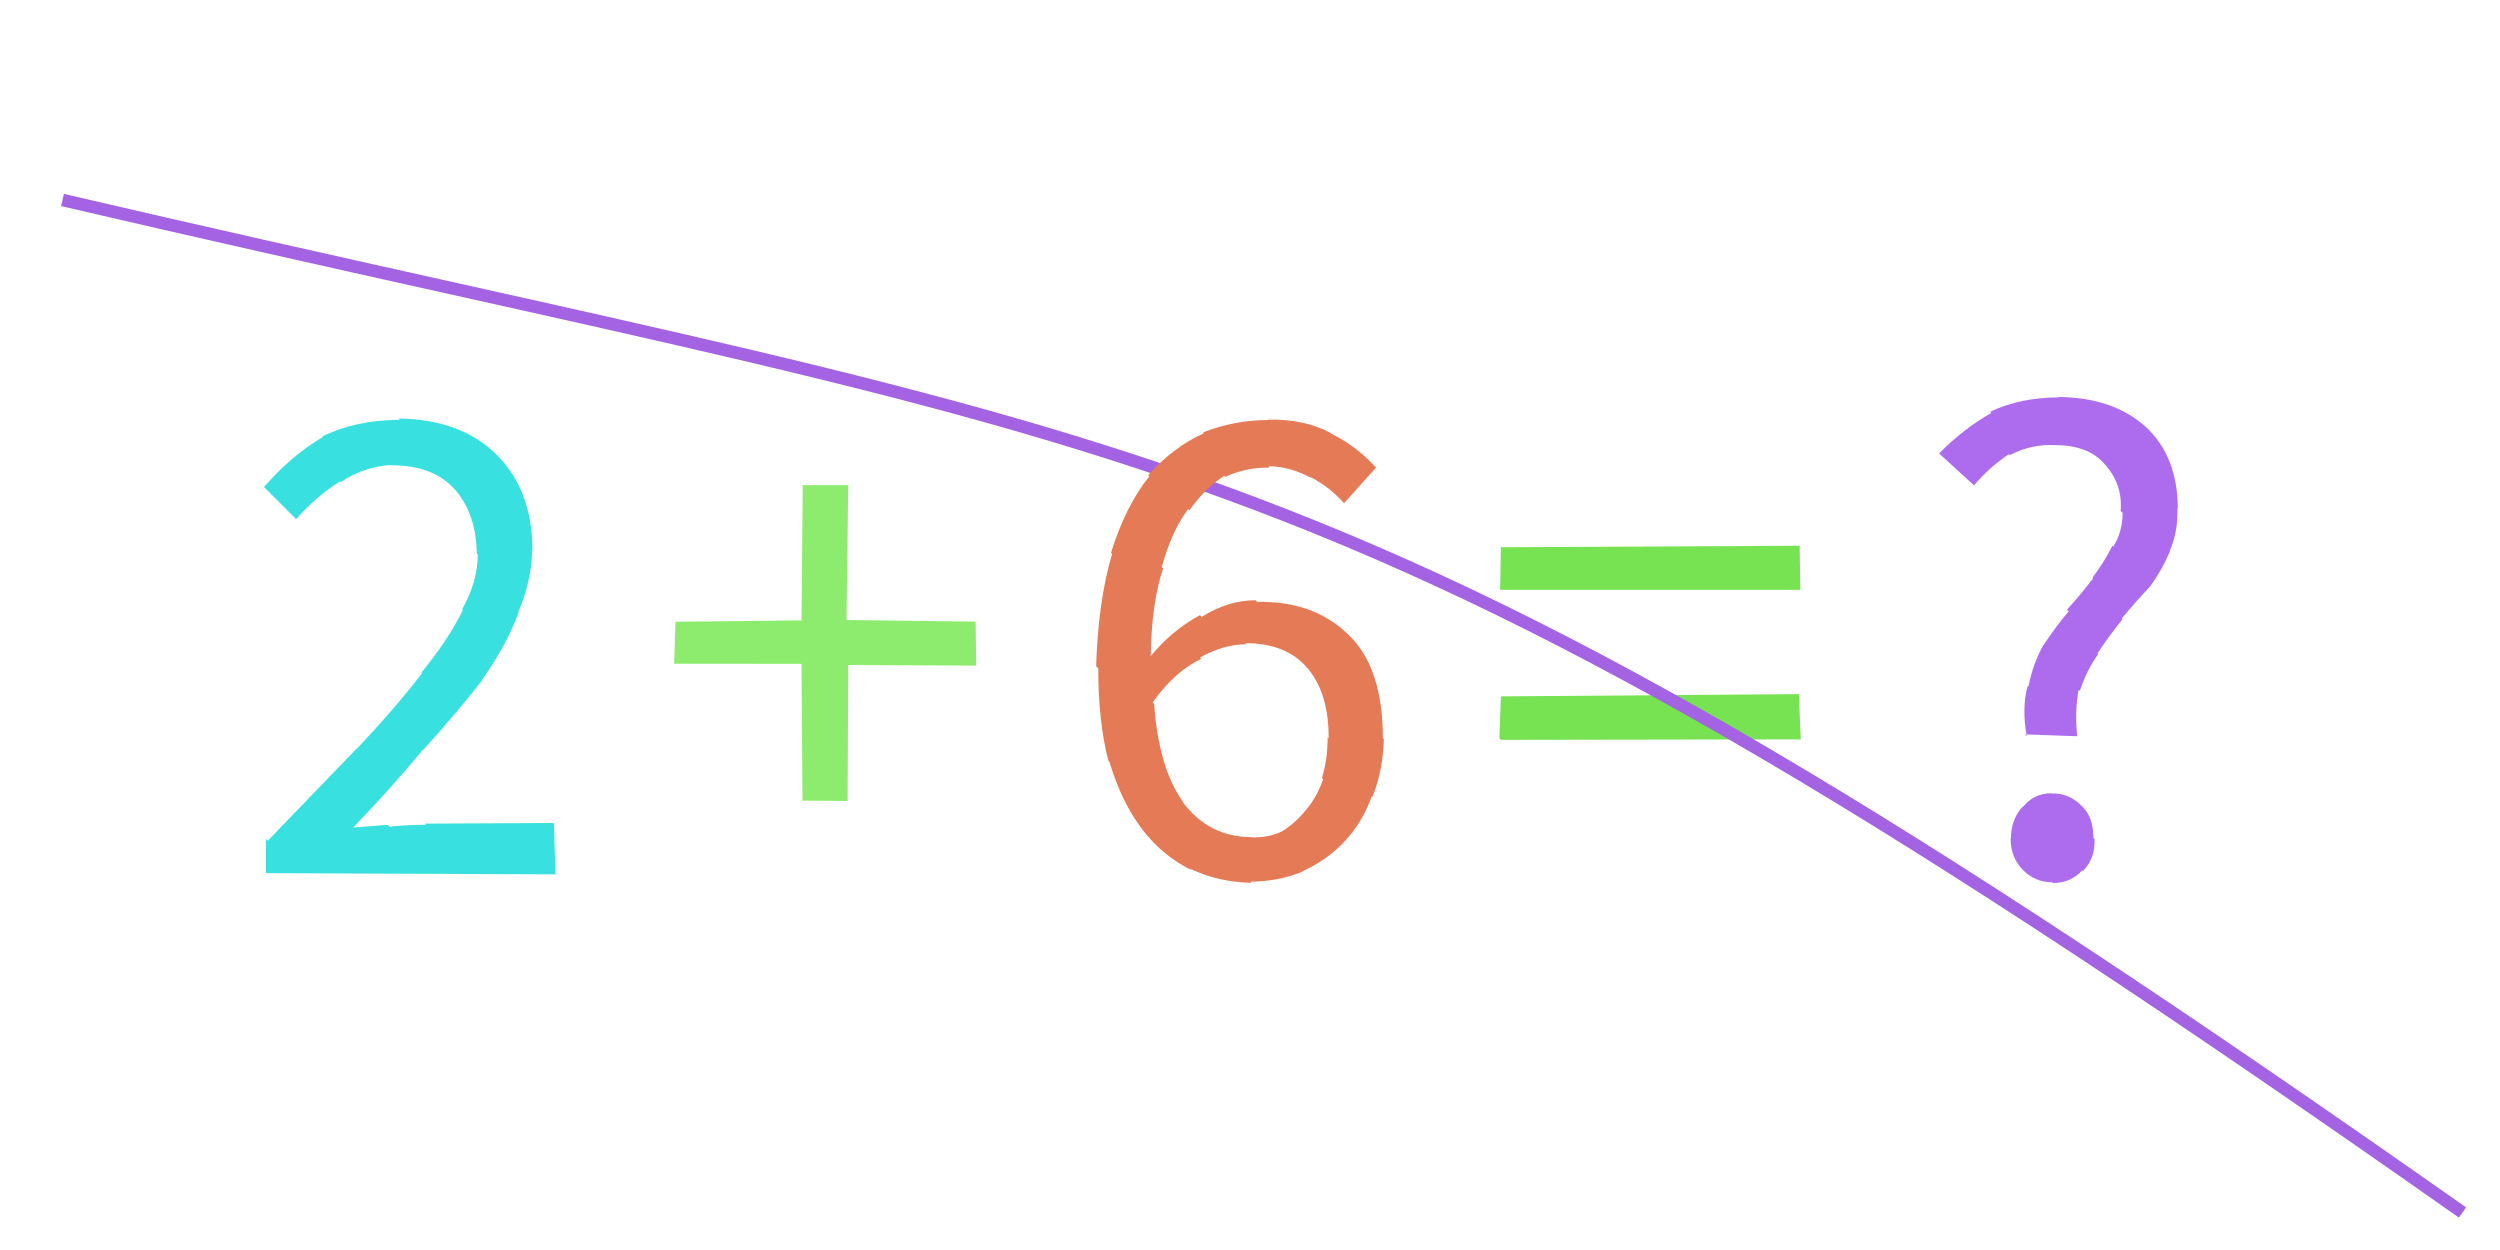
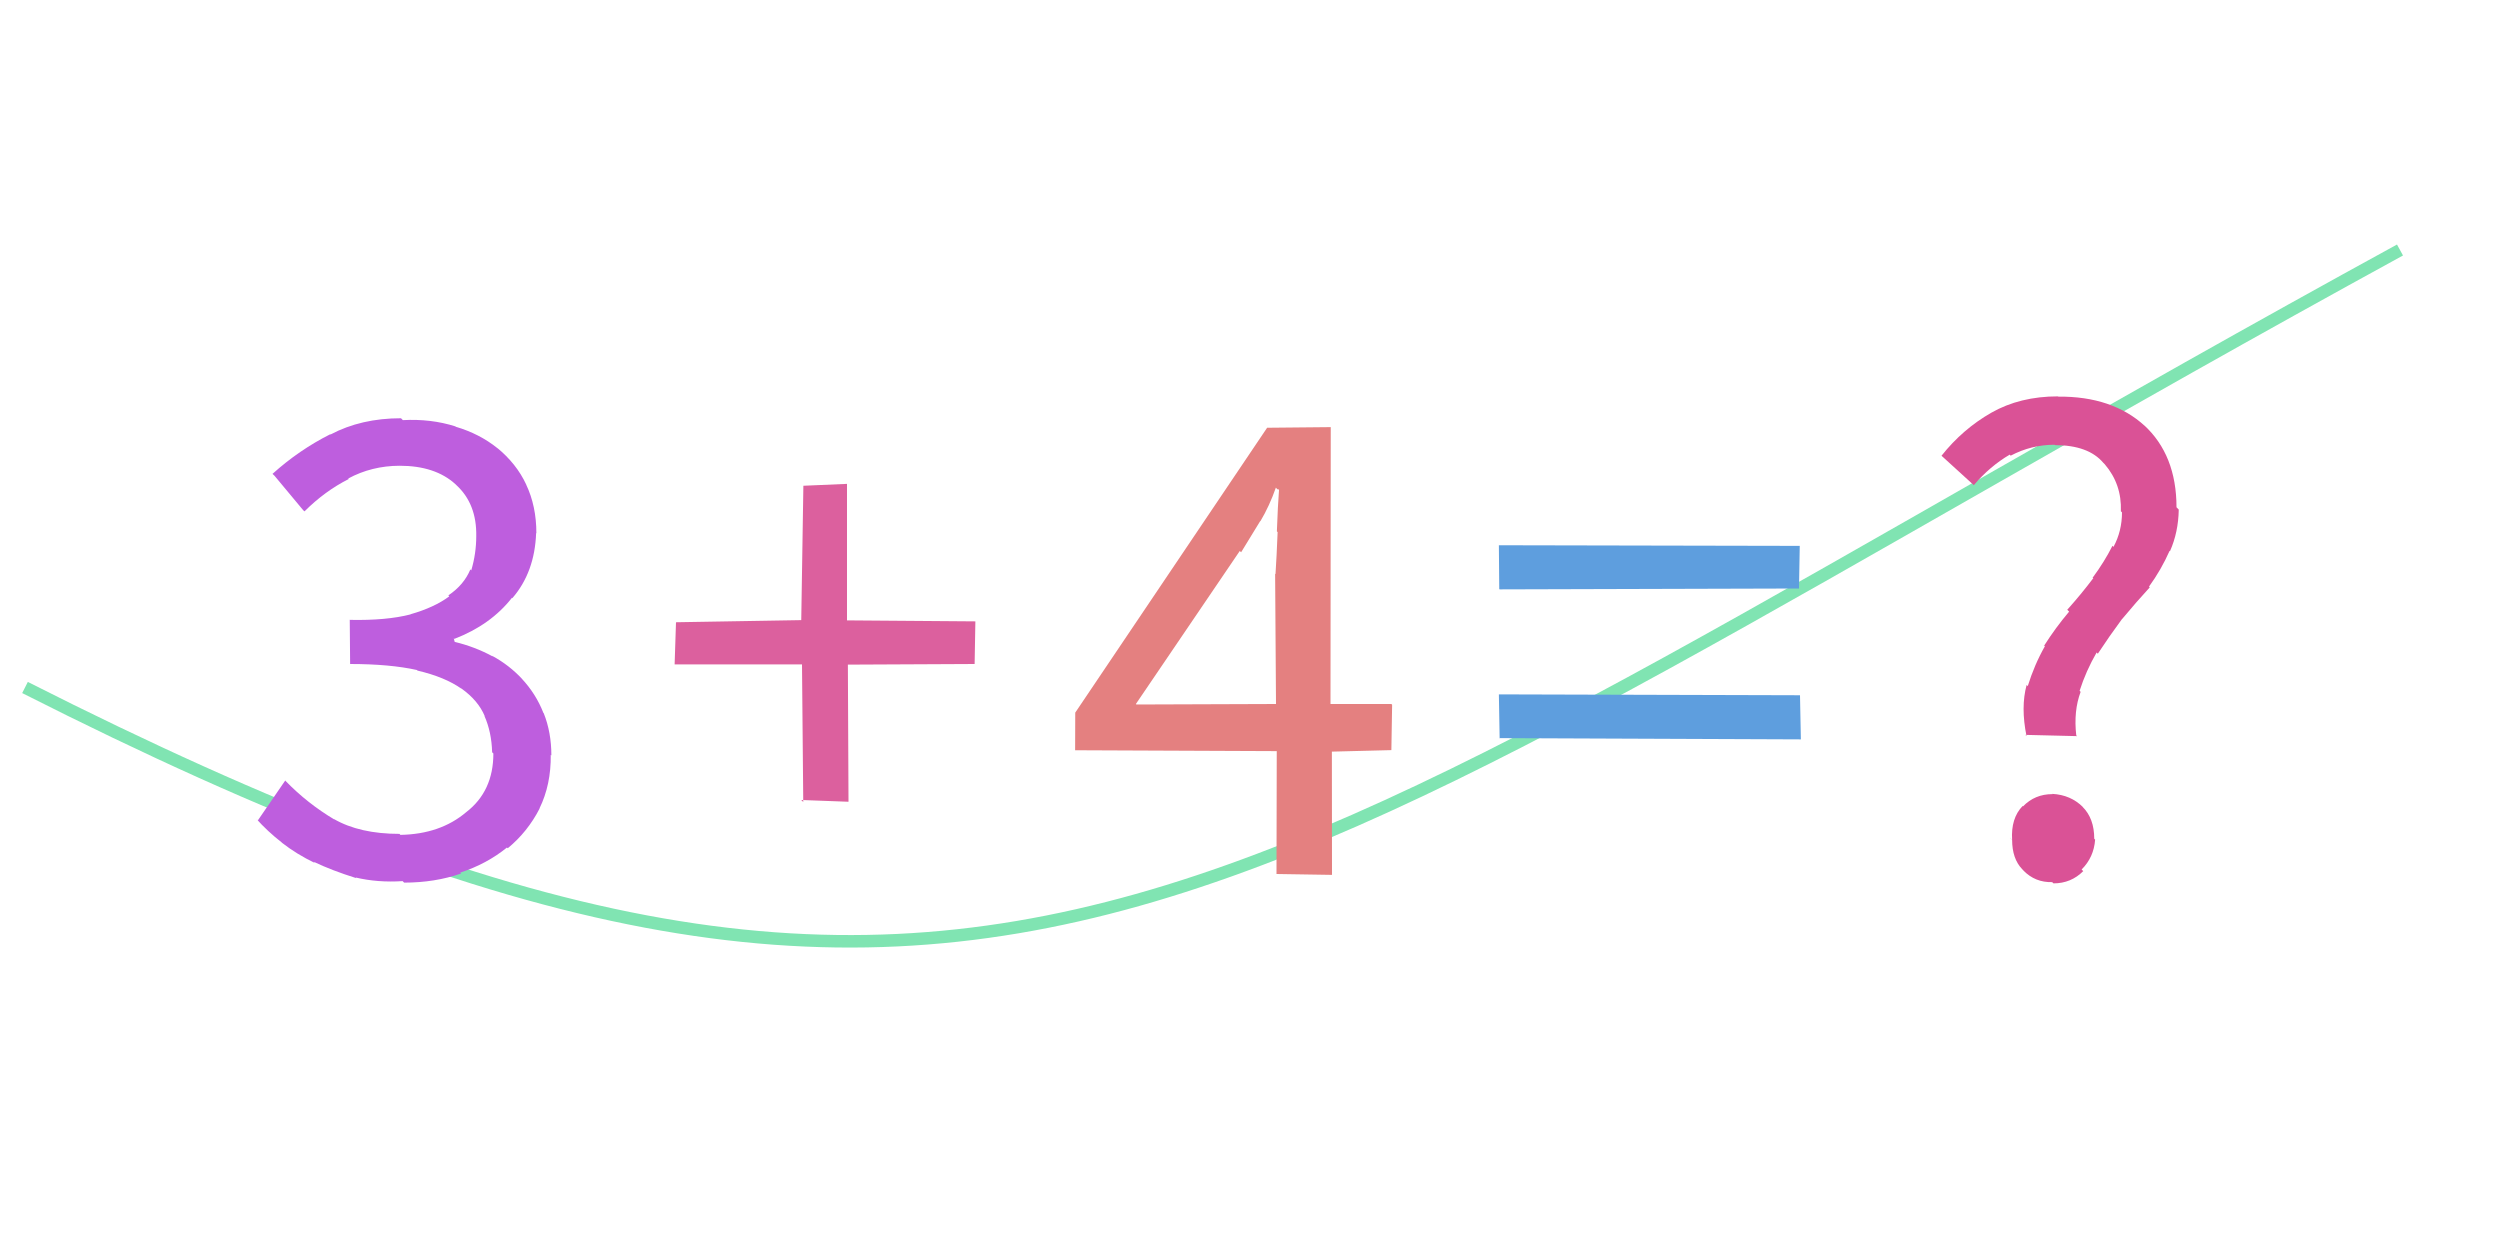
<svg xmlns="http://www.w3.org/2000/svg" width="200" height="100" viewBox="0,0,200,100">
  <rect width="100%" height="100%" fill="#ffffff" />
-   <path fill="#38e0e0" d="M21.27 69.85L21.27 67.11L21.42 67.26Q25.38 63.15 28.51 59.91L28.40 59.79L28.53 59.92Q31.63 56.64 33.76 53.86L33.77 53.88L33.71 53.81Q35.91 51.12 37.03 48.80L36.98 48.74L36.97 48.74Q38.22 46.54 38.22 44.35L38.13 44.27L38.14 44.27Q38.10 41.15 36.42 39.19L36.43 39.21L36.44 39.22Q34.72 37.22 31.31 37.22L31.30 37.21L31.29 37.20Q29.15 37.31 27.25 38.57L27.18 38.50L27.19 38.51Q25.26 39.74 23.69 41.53L23.67 41.51L21.13 38.97L21.12 38.96Q23.31 36.44 25.83 34.96L25.94 35.07L25.78 34.92Q28.47 33.59 31.99 33.59L31.87 33.47L31.88 33.48Q36.94 33.55 39.79 36.44L39.73 36.37L39.79 36.44Q42.59 39.27 42.59 44.03L42.62 44.06L42.57 44.00Q42.53 46.48 41.44 49.03L41.57 49.16L41.47 49.06Q40.47 51.70 38.54 54.42L38.46 54.34L38.56 54.44Q36.52 57.05 33.86 59.99L33.91 60.03L33.84 59.97Q31.31 63.04 28.12 66.34L28.06 66.29L28.00 66.22Q29.44 66.10 31.01 65.99L31.04 66.02L31.16 66.13Q32.68 65.98 34.08 65.98L33.99 65.89L44.31 65.84L44.44 69.95L21.27 69.85Z" />
-   <path fill="#ad6ced" d="M166.18 58.90L161.99 58.75L162.14 58.90Q161.73 56.65 162.21 54.88L162.26 54.93L162.27 54.94Q162.64 53.07 163.48 51.59L163.60 51.71L163.49 51.60Q164.41 50.19 165.50 48.90L165.54 48.94L165.36 48.77Q166.50 47.52 167.45 46.26L167.57 46.38L167.40 46.21Q168.35 44.95 168.99 43.66L169.13 43.80L169.06 43.73Q169.81 42.54 169.81 41.03L169.71 40.93L169.65 40.88Q169.83 38.82 168.46 37.22L168.36 37.12L168.36 37.12Q167.08 35.61 164.39 35.61L164.40 35.62L164.38 35.60Q162.46 35.53 160.81 36.40L160.85 36.44L160.73 36.33Q159.20 37.32 157.92 38.83L157.90 38.81L155.23 36.37L155.14 36.27Q157.02 34.34 159.31 33.03L159.32 33.04L159.22 32.93Q161.68 31.79 164.71 31.79L164.60 31.68L164.68 31.76Q169.09 31.80 171.69 34.18L171.56 34.05L171.61 34.10Q174.22 36.49 174.22 40.69L174.21 40.68L174.19 40.65Q174.25 42.56 173.58 44.07L173.58 44.07L173.60 44.10Q172.95 45.63 171.97 46.97L171.83 46.84L171.96 46.97Q170.83 48.16 169.74 49.48L169.75 49.48L169.80 49.54Q168.72 50.87 167.80 52.27L167.73 52.20L167.86 52.32Q166.89 53.68 166.39 55.28L166.42 55.31L166.29 55.18Q165.96 56.95 166.18 58.91L166.09 58.82ZM160.98 67.20L160.97 67.20L160.87 67.09Q160.89 65.49 161.84 64.51L161.86 64.53L161.86 64.53Q162.73 63.46 164.13 63.46L164.21 63.54L164.14 63.48Q165.50 63.44 166.48 64.42L166.49 64.43L166.62 64.56Q167.47 65.41 167.47 67.03L167.53 67.09L167.57 67.13Q167.62 68.69 166.64 69.67L166.60 69.64L166.59 69.62Q165.65 70.64 164.25 70.64L164.20 70.60L164.20 70.59Q162.78 70.57 161.83 69.59L161.90 69.67L161.80 69.56Q160.85 68.58 160.85 67.07Z" />
-   <path fill="#77e353" d="M120.01 47.20L120.07 43.78L143.97 43.66L144.03 47.19L120.01 47.19ZM119.95 59.06L120.07 55.71L143.91 55.53L144.06 59.15L120.08 59.19Z" />
-   <path d="M5 16 C95 37,106 33,197 97" stroke="#a363e2" fill="none" />
-   <path fill="#e57a56" d="M100.15 67.00L100.13 66.98L100.15 66.99Q101.52 67.03 102.64 66.47L102.48 66.30L102.64 66.46Q103.66 65.81 104.50 64.77L104.58 64.84L104.50 64.76Q105.37 63.76 105.85 62.33L105.80 62.28L105.75 62.24Q106.21 60.80 106.21 59.00L106.37 59.17L106.29 59.09Q106.32 55.58 104.69 53.56L104.72 53.59L104.65 53.52Q102.97 51.45 99.61 51.45L99.69 51.53L99.71 51.55Q97.99 51.51 96.00 52.60L96.08 52.68L96.11 52.71Q94.00 53.68 92.21 56.20L92.26 56.25L92.33 56.32Q92.70 61.51 94.69 64.22L94.68 64.21L94.59 64.13Q96.70 66.97 100.12 66.97ZM110.09 37.40L107.52 40.26L107.52 40.26Q106.32 38.90 104.78 38.14L104.86 38.22L104.86 38.22Q103.15 37.30 101.47 37.30L101.64 37.46L101.59 37.41Q99.70 37.37 98.02 38.15L98.06 38.20L97.93 38.07Q96.43 39.03 95.15 40.83L94.99 40.67L95.05 40.73Q93.73 42.49 92.94 45.37L93.01 45.44L93.05 45.47Q92.12 48.21 92.06 52.47L92.21 52.62L92.07 52.48Q93.76 50.42 96.00 49.21L96.14 49.36L96.14 49.35Q98.25 48.02 100.44 48.02L100.49 48.07L100.57 48.15Q105.12 48.06 107.90 50.80L107.98 50.89L107.98 50.88Q110.63 53.51 110.63 59.06L110.59 59.02L110.71 59.13Q110.64 61.64 109.80 63.74L109.89 63.83L109.75 63.69Q108.97 65.85 107.52 67.36L107.47 67.32L107.52 67.37Q106.06 68.88 104.16 69.72L104.18 69.74L104.18 69.74Q102.23 70.53 100.04 70.53L100.00 70.49L100.14 70.63Q97.45 70.57 95.21 69.50L95.13 69.42L95.32 69.61Q93.01 68.48 91.36 66.33L91.27 66.24L91.37 66.33Q89.72 64.18 88.76 60.96L88.77 60.96L88.68 60.88Q87.86 57.79 87.86 53.47L87.80 53.41L87.69 53.30Q87.85 48.09 88.97 44.31L88.98 44.32L88.88 44.22Q90.04 40.48 91.95 38.10L91.99 38.15L91.85 38.01Q93.88 35.75 96.31 34.66L96.30 34.65L96.25 34.59Q98.78 33.60 101.47 33.60L101.37 33.50L101.45 33.57Q104.29 33.51 106.39 34.60L106.44 34.64L106.46 34.67Q108.45 35.65 109.96 37.28L110.08 37.39Z" />
-   <path fill="#8dec6e" d="M64.20 64.10L64.12 53.11L53.93 53.10L54.04 49.74L64.12 49.63L64.22 38.81L67.86 38.81L67.72 49.60L78.05 49.73L78.10 53.25L67.86 53.20L67.81 64.08L64.14 64.05Z" />
+   <path fill="#dc609e" d="M64.26 64.16L64.16 53.15L53.97 53.15L54.08 49.78L64.10 49.61L64.27 38.86L67.76 38.71L67.76 49.63L78.03 49.71L77.97 53.12L67.83 53.17L67.88 64.14L64.10 64.00Z" />
+   <path d="M2 55 C81 95,97 72,192 20" stroke="#80e4b2" fill="none" />
+   <path fill="#be5ede" d="M20.63 65.63L22.82 62.44L22.87 62.50Q24.59 64.27 26.75 65.56L26.61 65.42L26.71 65.52Q28.77 66.71 31.96 66.71L32.02 66.78L32.04 66.79Q35.23 66.73 37.30 64.97L37.30 64.96L37.30 64.97Q39.47 63.30 39.47 60.28L39.35 60.16L39.37 60.18Q39.33 58.57 38.75 57.26L38.85 57.37L38.78 57.29Q38.25 56.03 36.91 55.08L36.80 54.98L36.92 55.10Q35.59 54.16 33.41 53.65L33.38 53.63L33.35 53.60Q31.19 53.12 28.00 53.12L28.01 53.13L27.98 49.57L28.00 49.59Q30.92 49.65 32.85 49.15L32.69 48.99L32.84 49.14Q34.74 48.60 35.94 47.71L35.93 47.70L35.87 47.63Q37.12 46.79 37.63 45.55L37.52 45.45L37.70 45.63Q38.10 44.29 38.10 42.89L38.15 42.95L38.10 42.90Q38.15 40.31 36.50 38.80L36.49 38.79L36.44 38.74Q34.82 37.26 31.97 37.26L32.03 37.33L31.96 37.26Q29.73 37.27 27.86 38.28L27.76 38.18L27.90 38.32Q25.98 39.29 24.36 40.91L24.25 40.81L21.96 38.06L21.80 37.91Q23.92 36.00 26.42 34.74L26.38 34.70L26.44 34.76Q28.89 33.46 32.08 33.46L32.15 33.53L32.23 33.61Q34.47 33.49 36.43 34.11L36.47 34.15L36.46 34.14Q38.36 34.70 39.79 35.85L39.86 35.91L39.75 35.81Q41.32 37.09 42.10 38.77L42.10 38.78L42.09 38.76Q42.91 40.48 42.91 42.66L42.92 42.68L42.89 42.64Q42.78 45.78 40.99 47.85L40.98 47.85L40.96 47.82Q39.26 49.99 36.35 51.11L36.30 51.06L36.38 51.37L36.37 51.35Q37.99 51.74 39.39 52.50L39.45 52.56L39.36 52.46Q40.75 53.21 41.81 54.36L41.78 54.33L41.73 54.28Q42.88 55.51 43.47 57.03L43.46 57.02L43.50 57.06Q44.11 58.59 44.11 60.44L44.04 60.36L44.06 60.38Q44.09 62.77 43.16 64.67L43.13 64.64L43.17 64.68Q42.21 66.55 40.62 67.86L40.52 67.77L40.56 67.80Q38.95 69.11 36.82 69.81L36.92 69.91L36.89 69.88Q34.80 70.61 32.33 70.61L32.23 70.51L32.21 70.49Q30.21 70.62 28.45 70.20L28.47 70.22L28.50 70.25Q26.55 69.64 25.09 68.94L25.12 68.97L25.19 69.04Q23.72 68.33 22.57 67.43L22.60 67.46L22.53 67.39Q21.39 66.50 20.49 65.49L20.52 65.52Z" />
+   <path fill="#e48080" d="M90.91 56.36L102.08 56.32L102.01 45.90L102.04 45.93Q102.13 44.56 102.21 42.57L102.25 42.61L102.15 42.51Q102.22 40.51 102.33 39.05L102.47 39.19L102.19 39.14L102.07 39.01Q101.56 40.47 100.83 41.70L100.69 41.55L100.82 41.68Q100.07 42.89 99.29 44.18L99.18 44.08L90.87 56.32ZM111.37 56.38L111.31 60.01L106.55 60.13L106.56 69.99L102.12 69.92L102.14 60.09L86.01 60.02L86.02 57.01L101.37 34.22L106.46 34.17L106.44 56.32L111.31 56.32Z" />
+   <path fill="#da5296" d="M166.16 58.89L162.03 58.79L162.12 58.88Q161.65 56.56 162.13 54.80L162.22 54.89L162.22 54.89Q162.75 53.18 163.59 51.70L163.47 51.58L163.54 51.64Q164.44 50.22 165.53 48.93L165.47 48.87L165.38 48.78Q166.50 47.53 167.45 46.27L167.55 46.36L167.41 46.22Q168.35 44.95 169.00 43.66L169.02 43.69L169.08 43.75Q169.76 42.49 169.76 40.98L169.76 40.99L169.67 40.90Q169.75 38.74 168.38 37.14L168.40 37.16L168.27 37.03Q167.07 35.61 164.39 35.61L164.37 35.59L164.36 35.58Q162.51 35.58 160.86 36.45L160.86 36.46L160.78 36.37Q159.19 37.30 157.90 38.82L157.89 38.80L155.30 36.44L155.32 36.46Q157.01 34.33 159.30 33.02L159.32 33.04L159.30 33.02Q161.60 31.71 164.63 31.71L164.64 31.72L164.65 31.73Q168.98 31.69 171.58 34.07L171.65 34.13L171.51 34.00Q174.12 36.39 174.12 40.59L174.13 40.59L174.30 40.77Q174.27 42.58 173.60 44.09L173.58 44.08L173.57 44.06Q172.90 45.58 171.92 46.93L171.86 46.86L171.98 46.99Q170.87 48.20 169.78 49.51L169.79 49.53L169.77 49.51Q168.75 50.89 167.83 52.29L167.87 52.34L167.73 52.20Q166.88 53.67 166.37 55.26L166.36 55.25L166.45 55.35Q165.88 56.87 166.10 58.83L166.01 58.74ZM160.80 67.02L160.80 67.03L160.97 67.20Q160.86 65.46 161.81 64.48L161.88 64.55L161.84 64.51Q162.79 63.53 164.19 63.53L164.23 63.57L164.18 63.51Q165.66 63.59 166.64 64.57L166.62 64.56L166.60 64.54Q167.54 65.47 167.54 67.10L167.59 67.15L167.61 67.17Q167.51 68.58 166.53 69.56L166.67 69.70L166.66 69.69Q165.68 70.67 164.28 70.67L164.20 70.60L164.18 70.57Q162.81 70.61 161.86 69.63L161.88 69.64L161.78 69.54Q160.97 68.70 160.97 67.19Z" />
+   <path fill="#5e9ede" d="M119.94 47.12L119.91 43.62L143.98 43.67L143.92 47.08L119.97 47.15ZM119.97 59.08L119.91 55.55L144.00 55.62L144.07 59.15L119.94 59.05Z" />
</svg>
